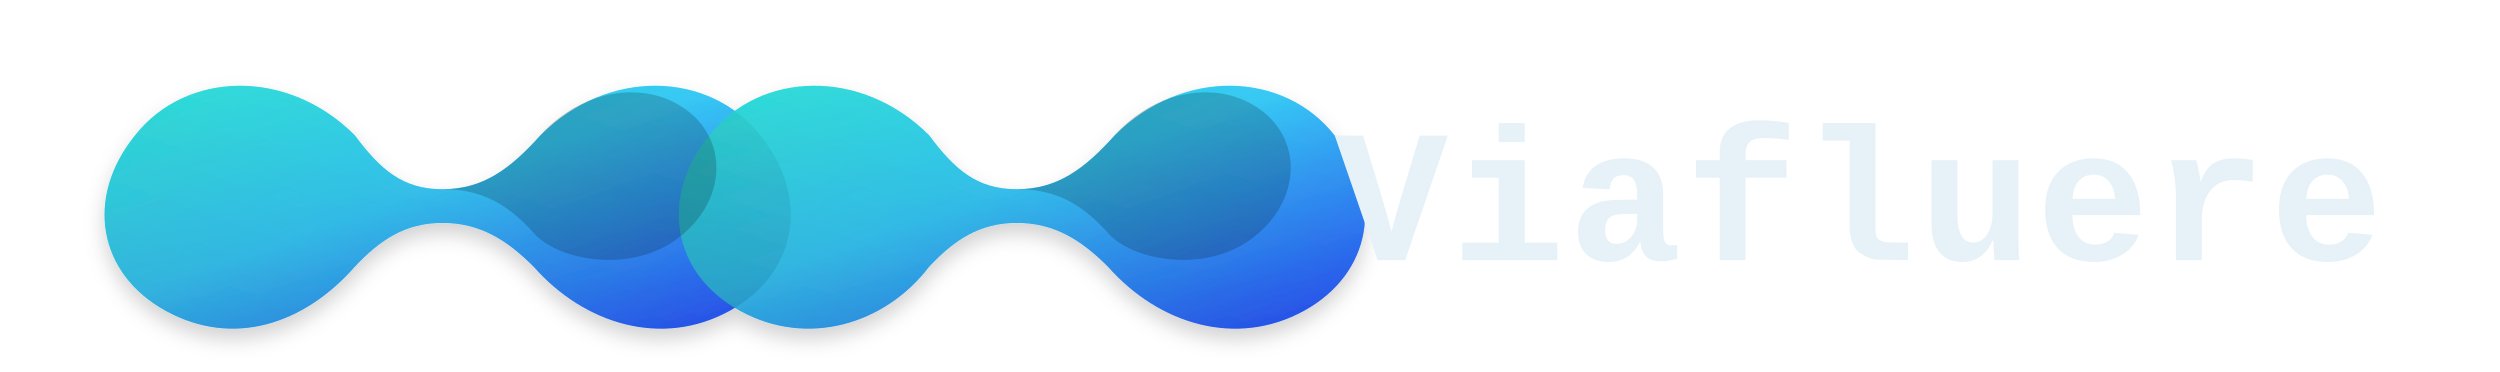
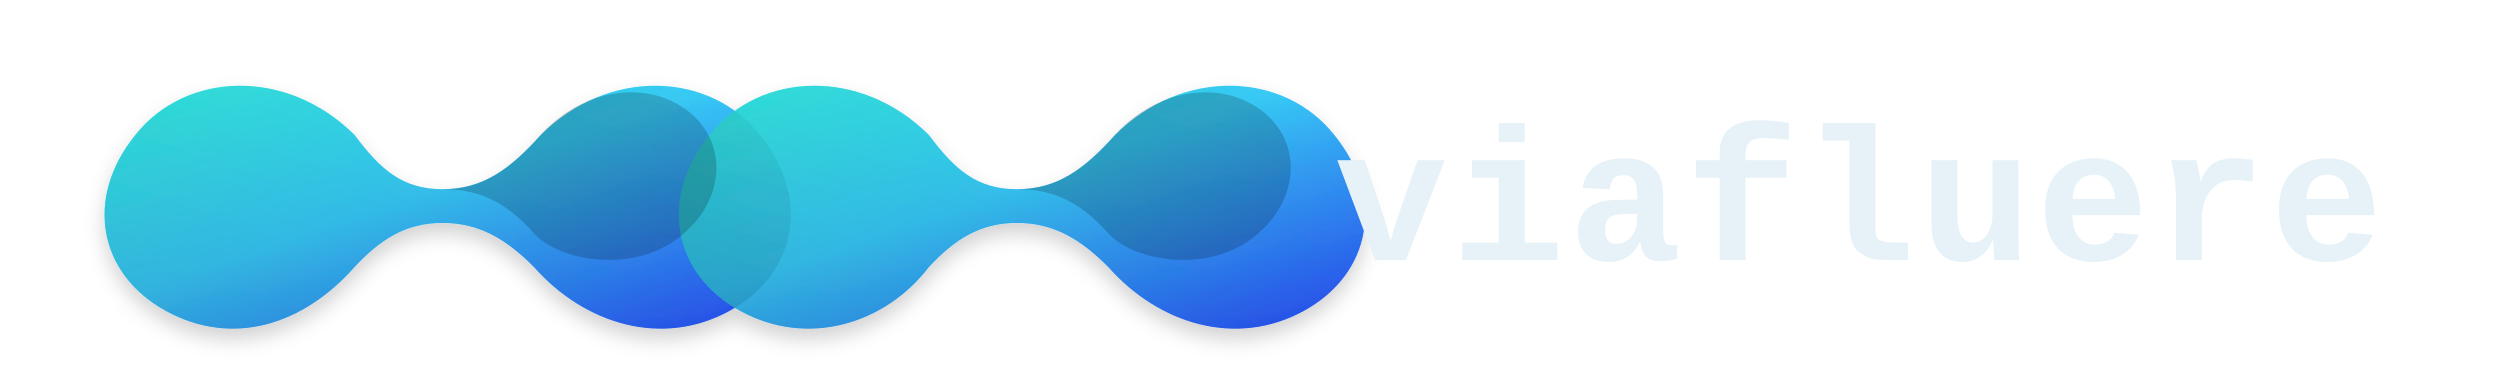
<svg xmlns="http://www.w3.org/2000/svg" width="1480" height="220" viewBox="0 0 1480 220" role="img" aria-label="Viafluere">
  <defs>
    <linearGradient id="vfRibbon" x1="0" y1="0" x2="1" y2="1">
      <stop offset="0%" stop-color="#34f5e7" />
      <stop offset="45%" stop-color="#3ad2ff" />
      <stop offset="100%" stop-color="#2b4bff" />
    </linearGradient>
    <linearGradient id="vfEdge" x1="0" y1="1" x2="1" y2="0">
      <stop offset="0%" stop-color="#0b1b30" stop-opacity="0.32" />
      <stop offset="100%" stop-color="#0b1b30" stop-opacity="0.08" />
    </linearGradient>
    <filter id="vfShadow" x="-20%" y="-20%" width="140%" height="140%">
      <feDropShadow dx="0" dy="6" stdDeviation="6" flood-color="#000000" flood-opacity="0.18" />
    </filter>
  </defs>
  <g transform="translate(40,22)" filter="url(#vfShadow)">
    <path fill="url(#vfRibbon)" d="M170 58 C130 18, 70 20, 40 58 C10 95, 18 140, 58 162 C98 184, 140 170, 170 136 C185 120, 200 110, 222 110 C244 110, 260 120, 276 136 C306 170, 352 184, 392 162 C432 140, 440 95, 410 58 C380 20, 320 18, 280 58 C262 78, 246 90, 222 90 C198 90, 185 78, 170 58 Z" />
    <path fill="url(#vfRibbon)" d="M510 58 C470 18, 410 20, 380 58 C350 95, 358 140, 398 162 C438 184, 484 170, 510 136 C525 120, 540 110, 562 110 C584 110, 600 120, 616 136 C646 170, 692 184, 732 162 C772 140, 780 95, 750 58 C720 20, 660 18, 620 58 C602 78, 586 90, 562 90 C538 90, 525 78, 510 58 Z" />
    <path fill="#000000" opacity="0.18" d="M222 90 C246 90, 262 78, 280 58 C305 30, 345 24, 370 46 C392 66, 388 100, 360 120 C332 140, 290 132, 276 116 C260 98, 244 90, 222 90 Z" />
    <path fill="#000000" opacity="0.18" d="M562 90 C586 90, 602 78, 620 58 C645 30, 685 24, 710 46 C732 66, 728 100, 700 120 C672 140, 630 132, 616 116 C600 98, 584 90, 562 90 Z" />
    <path fill="url(#vfEdge)" style="mix-blend-mode:multiply" opacity="0.55" d="M40 58 C10 95, 18 140, 58 162 C98 184, 140 170, 170 136 C185 120, 200 110, 222 110 C244 110, 260 120, 276 136 C306 170, 352 184, 392 162 C432 140, 440 95, 410 58 C380 20, 320 18, 280 58 C262 78, 246 90, 222 90 C198 90, 185 78, 170 58 C130 18, 70 20, 40 58 Z" />
    <path fill="url(#vfEdge)" style="mix-blend-mode:multiply" opacity="0.55" d="M380 58 C350 95, 358 140, 398 162 C438 184, 484 170, 510 136 C525 120, 540 110, 562 110 C584 110, 600 120, 616 136 C646 170, 692 184, 732 162 C772 140, 780 95, 750 58 C720 20, 660 18, 620 58 C602 78, 586 90, 562 90 C538 90, 525 78, 510 58 C470 18, 410 20, 380 58 Z" />
  </g>
  <g transform="translate(790,58)">
-     <text x="0" y="96" fill="#e6f2f8" font-family="JetBrains Mono, IBM Plex Mono, ui-monospace, SFMono-Regular, Menlo, Monaco, Consolas, 'Liberation Mono', 'Courier New', monospace" font-size="112" font-weight="700" letter-spacing="2">Viafluere</text>
+     <text x="0" y="96" fill="#e6f2f8" font-family="JetBrains Mono, IBM Plex Mono, ui-monospace, SFMono-Regular, Menlo, Monaco, Consolas, 'Liberation Mono', 'Courier New', monospace" font-size="112" font-weight="700" letter-spacing="2">viafluere</text>
  </g>
</svg>
